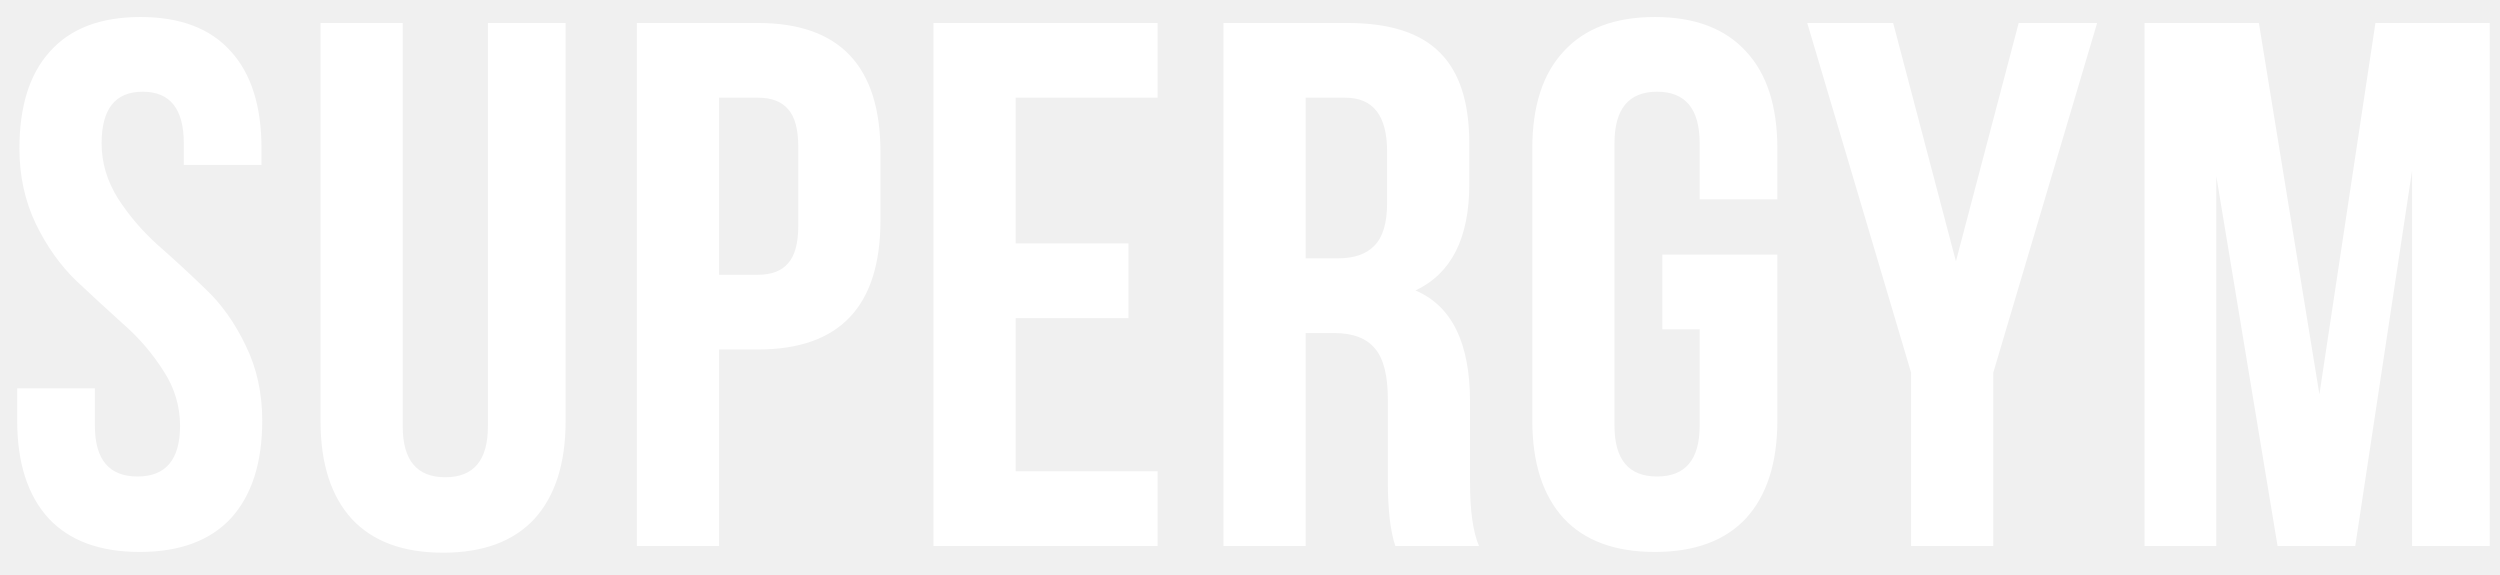
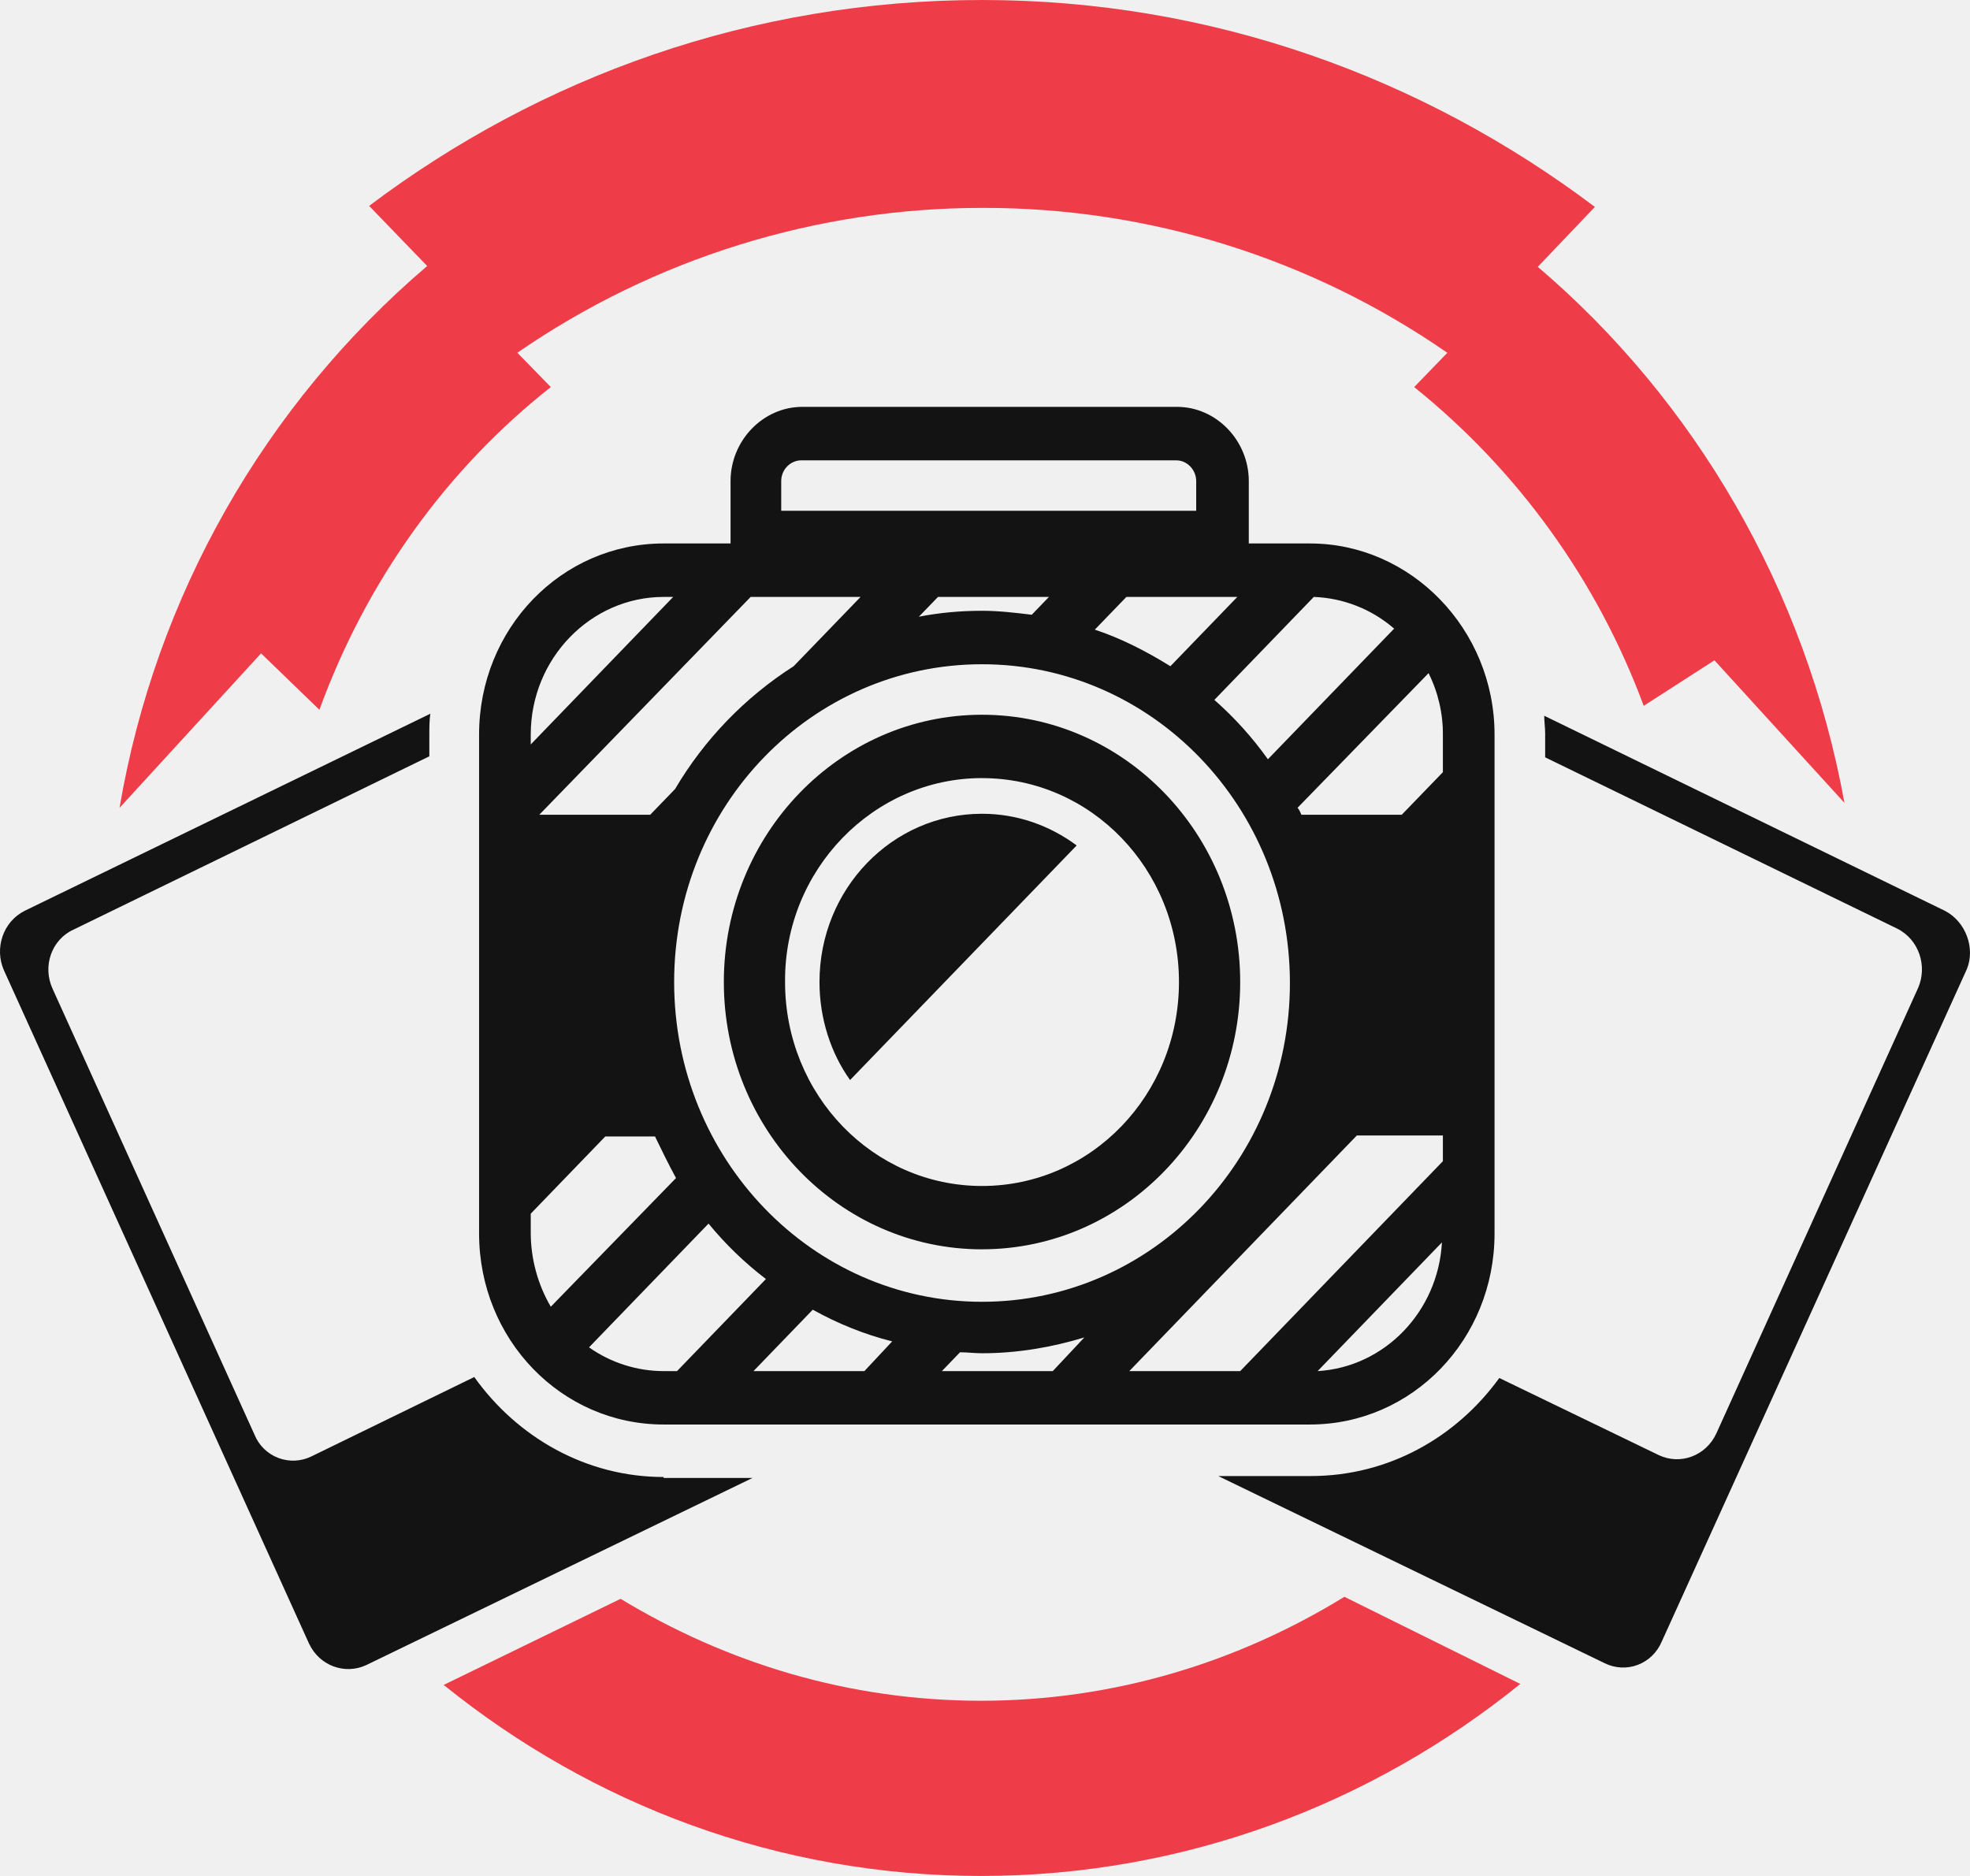
- <svg xmlns="http://www.w3.org/2000/svg" width="87" height="20" fill="none">
-   <path d="M.676 5.168c0-1.473.355-2.6 1.066-3.38C2.452.991 3.502.592 4.888.592c1.387 0 2.435.399 3.146 1.196.71.78 1.066 1.907 1.066 3.38v.572H6.396v-.754c0-1.196-.477-1.794-1.43-1.794s-1.43.598-1.43 1.794c0 .676.19 1.317.572 1.924.381.59.84 1.127 1.378 1.612.555.485 1.11.997 1.664 1.534.555.52 1.023 1.179 1.404 1.976.381.78.572 1.647.572 2.6 0 1.473-.364 2.609-1.092 3.406-.728.78-1.785 1.17-3.172 1.17-1.387 0-2.444-.39-3.172-1.17-.728-.797-1.092-1.933-1.092-3.406v-1.118h2.704v1.3c0 1.179.494 1.768 1.482 1.768s1.482-.59 1.482-1.768a3.43 3.43 0 00-.572-1.898 7.405 7.405 0 00-1.404-1.638c-.537-.485-1.083-.988-1.638-1.508-.555-.537-1.023-1.196-1.404-1.976C.867 6.997.676 6.121.676 5.168zM11.155.8h2.86v14.04c0 1.179.494 1.768 1.482 1.768s1.482-.59 1.482-1.768V.8h2.704v13.858c0 1.473-.364 2.609-1.092 3.406-.728.78-1.786 1.17-3.172 1.17-1.387 0-2.444-.39-3.172-1.17-.728-.797-1.092-1.933-1.092-3.406V.8zm15.221 0c2.843 0 4.264 1.5 4.264 4.498v2.366c0 2.999-1.421 4.498-4.264 4.498h-1.352V19h-2.86V.8h4.212zm0 2.6h-1.352v6.162h1.352c.468 0 .815-.13 1.04-.39.243-.26.364-.702.364-1.326v-2.73c0-.624-.121-1.066-.364-1.326-.225-.26-.572-.39-1.04-.39zm8.969 0v5.07h3.926v2.6h-3.926v5.33h4.94V19h-7.8V.8h7.8v2.6h-4.94zM51.469 19h-2.912c-.173-.52-.26-1.265-.26-2.236v-2.86c0-.832-.147-1.421-.442-1.768-.295-.364-.771-.546-1.43-.546h-.988V19h-2.86V.8h4.316c1.473 0 2.548.347 3.224 1.04.676.676 1.014 1.725 1.014 3.146v1.43c0 1.872-.624 3.103-1.872 3.692 1.265.537 1.898 1.829 1.898 3.874v2.808c0 .988.104 1.725.312 2.21zM46.815 3.4h-1.378v5.59h1.118c.572 0 .997-.147 1.274-.442.295-.295.442-.789.442-1.482V5.272c0-1.248-.485-1.872-1.456-1.872zm11.033 8.06v-2.6h4.004v5.772c0 1.473-.364 2.609-1.092 3.406-.728.78-1.785 1.17-3.172 1.17-1.387 0-2.444-.39-3.172-1.17-.728-.797-1.092-1.933-1.092-3.406V5.168c0-1.473.364-2.6 1.092-3.38.728-.797 1.785-1.196 3.172-1.196 1.387 0 2.444.399 3.172 1.196.728.78 1.092 1.907 1.092 3.38v1.768h-2.704v-1.95c0-1.196-.494-1.794-1.482-1.794s-1.482.598-1.482 1.794v9.828c0 1.179.494 1.768 1.482 1.768s1.482-.59 1.482-1.768V11.46h-1.3zM66.506 19v-6.032L62.892.8h2.99l2.184 8.294L70.25.8h2.73l-3.614 12.168V19h-2.86zM78.609.8l2.106 12.922L82.665.8h3.978V19h-2.704V5.948L81.963 19h-2.704L77.127 6.13V19H74.63V.8h3.978z" fill="#fff" />
+ <svg xmlns="http://www.w3.org/2000/svg" width="63" height="60" viewBox="0 0 63 60" fill="none">
+   <path fill-rule="evenodd" clip-rule="evenodd" d="M41.892 17.382h-1.956v-1.995c0-1.297-1.04-2.374-2.293-2.374H25.656c-1.253 0-2.293 1.077-2.293 2.374v1.995h-2.14c-3.272 0-5.902 2.724-5.902 6.111v15.958c0 3.387 2.63 6.11 5.901 6.11h20.67c3.273 0 5.903-2.723 5.903-6.11V23.493c0-3.356-2.662-6.111-5.903-6.111zM62.196 29.13l-12.812-6.238c0 .19.03.38.03.57v.76l11.254 5.477c.702.348.977 1.203.672 1.9l-6.452 14.248c-.337.729-1.162 1.013-1.834.696l-5.107-2.47c-1.376 1.9-3.547 3.136-6.023 3.136h-2.966l12.352 5.983c.704.349 1.53.032 1.835-.695l9.754-21.5c.275-.665-.03-1.52-.703-1.867zM21.222 47.24c-2.477 0-4.678-1.266-6.055-3.198L9.97 46.576a1.333 1.333 0 01-1.834-.697L1.684 31.63c-.337-.729-.032-1.584.672-1.9l11.374-5.54v-.698c0-.222 0-.444.032-.664l-12.966 6.3c-.703.348-.978 1.203-.673 1.9l9.755 21.53c.336.729 1.162 1.013 1.835.697l12.353-5.985h-2.844v-.031zm20.793-28.148a4.151 4.151 0 012.569 1.014l-4.037 4.178a11.082 11.082 0 00-1.712-1.899l3.18-3.293zm-10.61 2.153c5.442 0 9.846 4.56 9.846 10.195 0 5.637-4.404 10.196-9.846 10.196-5.443 0-9.846-4.59-9.846-10.227 0-5.637 4.403-10.164 9.846-10.164zm-2.02-1.52l.612-.633h3.548l-.55.57c-.52-.063-1.04-.127-1.59-.127-.703 0-1.376.064-2.02.19zm10.184-.633l-2.14 2.216c-.766-.474-1.56-.886-2.417-1.17l1.01-1.046h3.547zm-14.586-3.705c0-.38.306-.664.642-.664h11.986c.367 0 .643.317.643.664v.95H24.983v-.95zm-.977 3.705h3.515l-2.14 2.216a11.74 11.74 0 00-3.792 3.927l-.795.823h-3.547l6.759-6.966zm-7.033 4.401c0-2.438 1.926-4.401 4.25-4.401h.305l-4.555 4.718v-.317zm0 15.958v-.633l2.384-2.47h1.59c.215.443.429.887.672 1.33l-4.005 4.116a4.71 4.71 0 01-.641-2.343zm4.25 4.402a4.141 4.141 0 01-2.386-.76l3.822-3.958a11 11 0 001.835 1.773l-2.843 2.945h-.429zm6.42 0h-3.547l1.896-1.964c.796.443 1.652.791 2.54 1.013l-.888.95zm6.024 0h-3.546l.58-.602c.245 0 .459.031.704.031 1.131 0 2.232-.19 3.272-.506l-1.01 1.077zm8.47 0l3.976-4.117c-.123 2.216-1.835 3.99-3.976 4.117zm4.006-6.714l-6.482 6.714h-3.547l7.277-7.536h2.752v.822zm0-12.442l-1.315 1.361h-3.21c-.03-.064-.062-.159-.123-.222l4.19-4.306a4.36 4.36 0 01.458 1.995v1.172zm-14.738 15.26c4.556 0 8.256-3.83 8.256-8.548s-3.7-8.549-8.256-8.549c-4.557 0-8.257 3.831-8.257 8.549 0 4.717 3.7 8.549 8.257 8.549zm0-15.07c3.486 0 6.298 2.913 6.298 6.522 0 3.61-2.812 6.523-6.298 6.523s-6.299-2.914-6.299-6.523c-.031-3.578 2.813-6.523 6.3-6.523zm-5.198 6.522c0-2.976 2.324-5.382 5.198-5.382 1.131 0 2.17.378 3.027 1.013l-7.247 7.503c-.612-.855-.978-1.962-.978-3.134z" fill="#131313" />
+   <path fill-rule="evenodd" clip-rule="evenodd" d="M42.993 51.071c-3.394 2.09-7.368 3.325-11.619 3.325-4.22 0-8.133-1.203-11.527-3.26l-5.658 2.754C18.93 57.72 24.892 60 31.374 60c6.514 0 12.506-2.31 17.245-6.142l-5.626-2.787zM13.661 8.508a29.203 29.203 0 00-9.838 17.329l4.526-4.94 1.866 1.805c1.498-4.117 4.066-7.695 7.4-10.322l-1.07-1.098a26.188 26.188 0 0114.89-4.633 25.99 25.99 0 0114.85 4.635l-1.06 1.096a23.58 23.58 0 017.34 10.195l2.263-1.456 4.157 4.56c-1.242-6.844-4.799-12.877-9.807-17.145l1.826-1.916C45.5 2.47 38.744 0 31.405 0s-14.097 2.438-19.6 6.585l1.856 1.923z" fill="#EE3D48" />
</svg>
